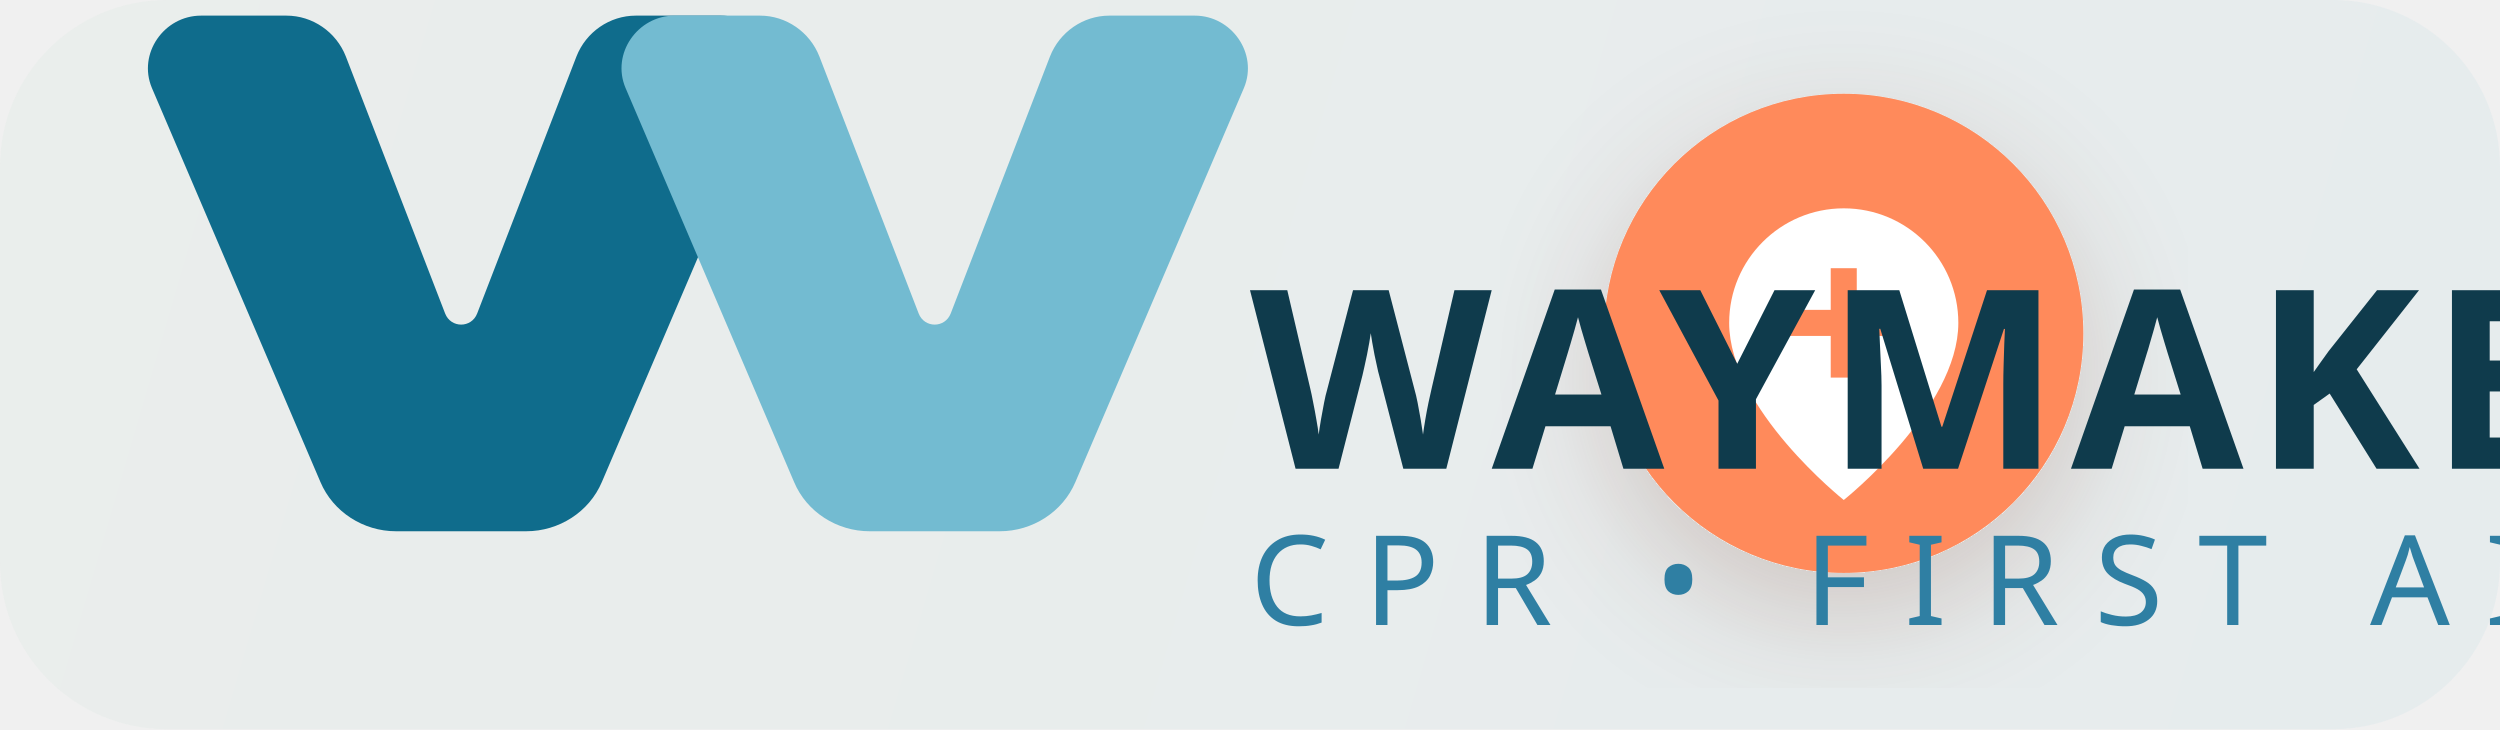
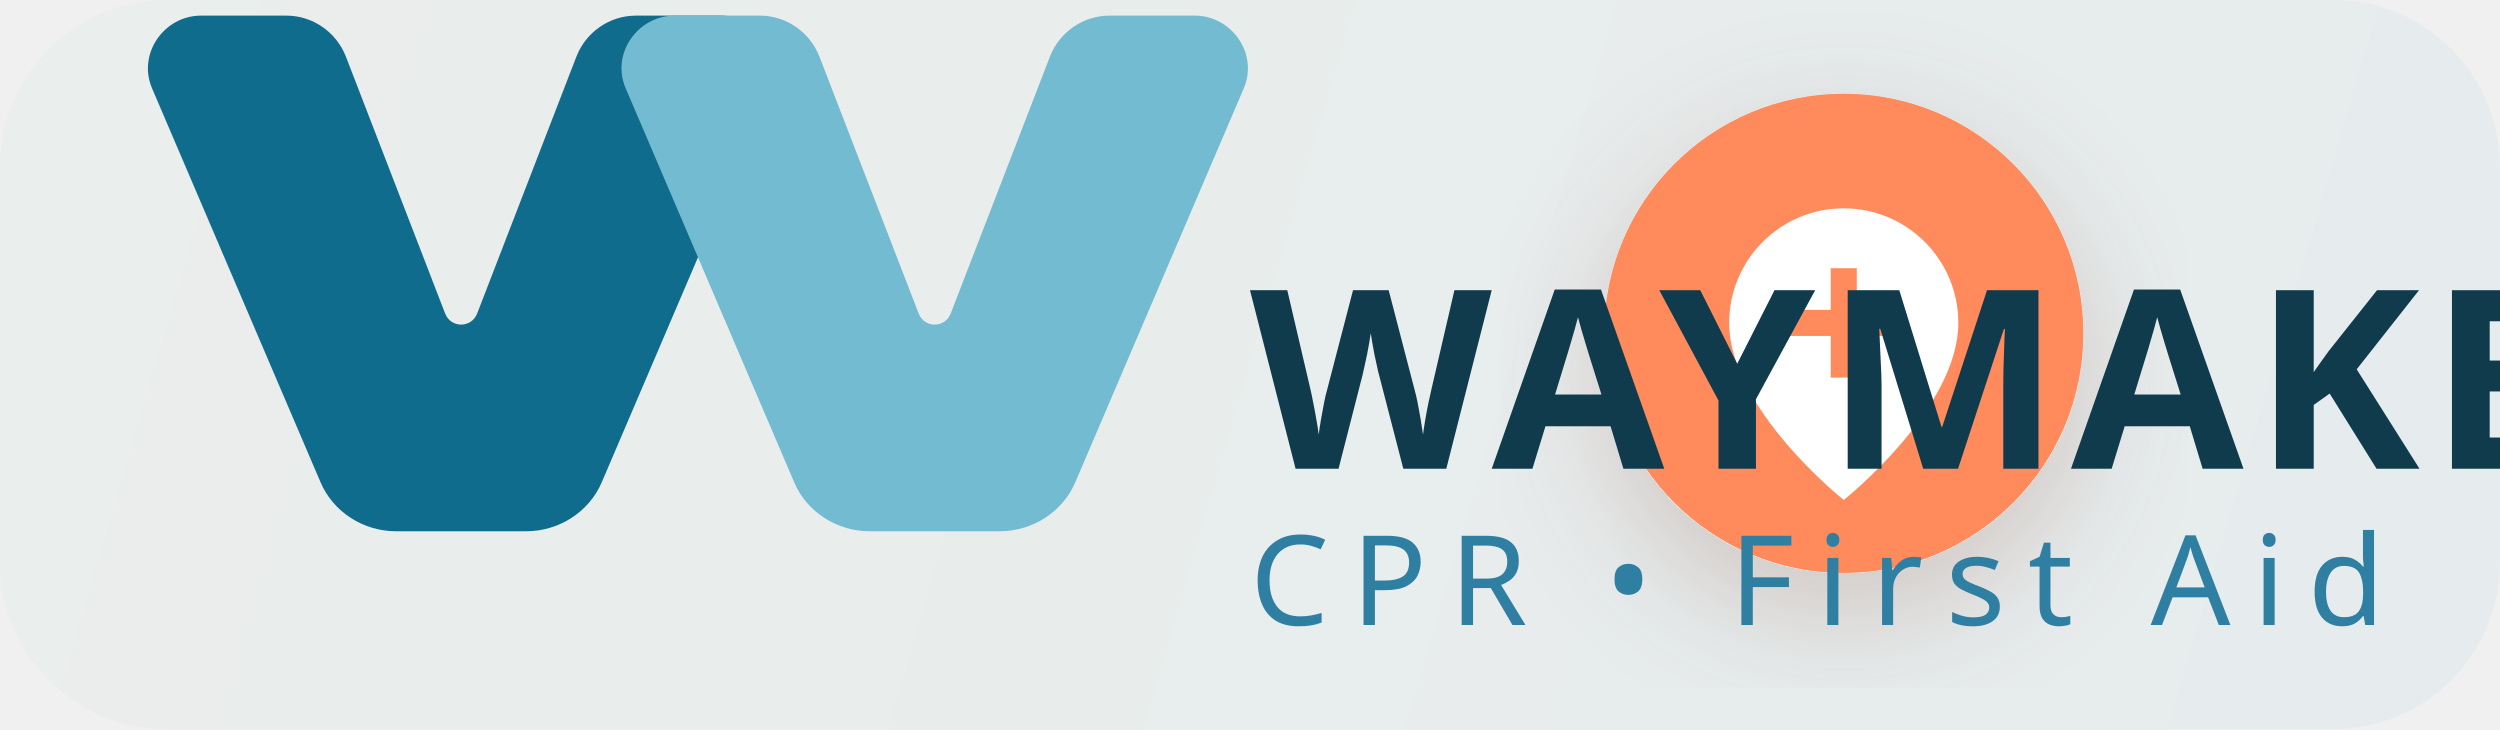
<svg xmlns="http://www.w3.org/2000/svg" width="240" height="70" viewBox="0 0 240 70" fill="none">
  <rect width="240" height="70" rx="16" fill="url(#bgGradient)" opacity="0.08" />
  <path d="M38 51C34.9 51 31.98 49.16 30.76 46.27L14.58 8.44C13.2 5.15 15.75 1.5 19.3 1.5H27.5C30.01 1.5 32.28 3.07 33.2 5.42L42.73 30.09C43.28 31.52 45.26 31.52 45.81 30.09L55.34 5.42C56.26 3.07 58.53 1.5 61.04 1.5H69.24C72.79 1.5 75.34 5.15 73.96 8.44L57.78 46.27C56.56 49.16 53.64 51 50.53 51H38Z" fill="#0F6C8C" />
  <path d="M83.47 51C80.36 51 77.44 49.16 76.23 46.27L60.05 8.44C58.66 5.15 61.21 1.5 64.76 1.5H72.96C75.47 1.5 77.74 3.07 78.66 5.42L88.19 30.09C88.74 31.52 90.72 31.52 91.27 30.09L100.8 5.42C101.72 3.07 103.99 1.5 106.5 1.5H114.7C118.25 1.5 120.8 5.15 119.42 8.44L103.24 46.27C102.02 49.16 99.1 51 95.99 51H83.47Z" fill="#73BBD1" />
  <g filter="url(#shadow)">
    <circle cx="177" cy="32" r="23" fill="#FF8A5B" />
  </g>
  <path d="M177 20C170.925 20 166 24.925 166 31C166 39.25 177 48 177 48C177 48 188 39.25 188 31C188 24.925 183.075 20 177 20ZM182.25 32.25H178.25V36.25H175.75V32.25H171.75V29.75H175.75V25.75H178.25V29.75H182.25V32.25Z" fill="white" />
  <text x="120" y="45" font-family="'Poppins', 'Segoe UI', sans-serif" font-size="24" font-weight="600" letter-spacing="0.04em" fill="#0F3B4C">WAYMAKER</text>
-   <text x="120" y="60" font-family="'Poppins', 'Segoe UI', sans-serif" font-size="12" letter-spacing="0.28em" fill="#2F7FA3">CPR • FIRST AID</text>
+   <text x="120" y="60" font-family="'Poppins', 'Segoe UI', sans-serif" font-size="12" letter-spacing="0.18em" fill="#2F7FA3">CPR • First Aid</text>
  <defs>
    <linearGradient id="bgGradient" x1="0" y1="0" x2="240" y2="70" gradientUnits="userSpaceOnUse">
      <stop offset="0" stop-color="#A8D5BA" />
      <stop offset="1" stop-color="#73BBD1" />
    </linearGradient>
    <filter id="shadow" x="144" y="0" width="66" height="66" filterUnits="userSpaceOnUse" color-interpolation-filters="sRGB">
      <feFlood flood-opacity="0" result="BackgroundImageFix" />
      <feColorMatrix in="SourceAlpha" type="matrix" values="0 0 0 0 0 0 0 0 0 0 0 0 0 0 0 0 0 0 127 0" result="hardAlpha" />
      <feOffset dy="4" />
      <feGaussianBlur stdDeviation="6" />
      <feComposite in2="hardAlpha" operator="out" />
      <feColorMatrix type="matrix" values="0 0 0 0 0.44 0 0 0 0 0.177 0 0 0 0 0.083 0 0 0 0.2 0" />
      <feBlend mode="normal" in2="BackgroundImageFix" result="effect1_dropShadow" />
      <feBlend mode="normal" in="SourceGraphic" in2="effect1_dropShadow" result="shape" />
    </filter>
  </defs>
</svg>
